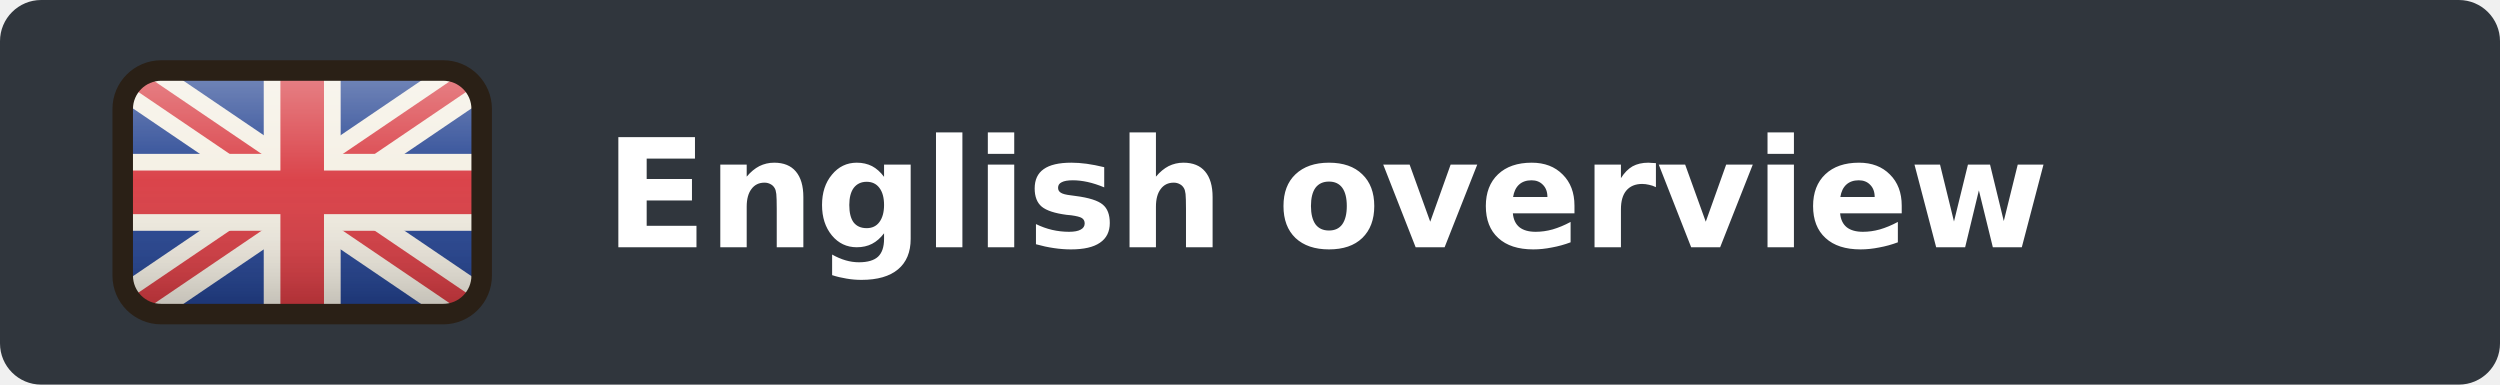
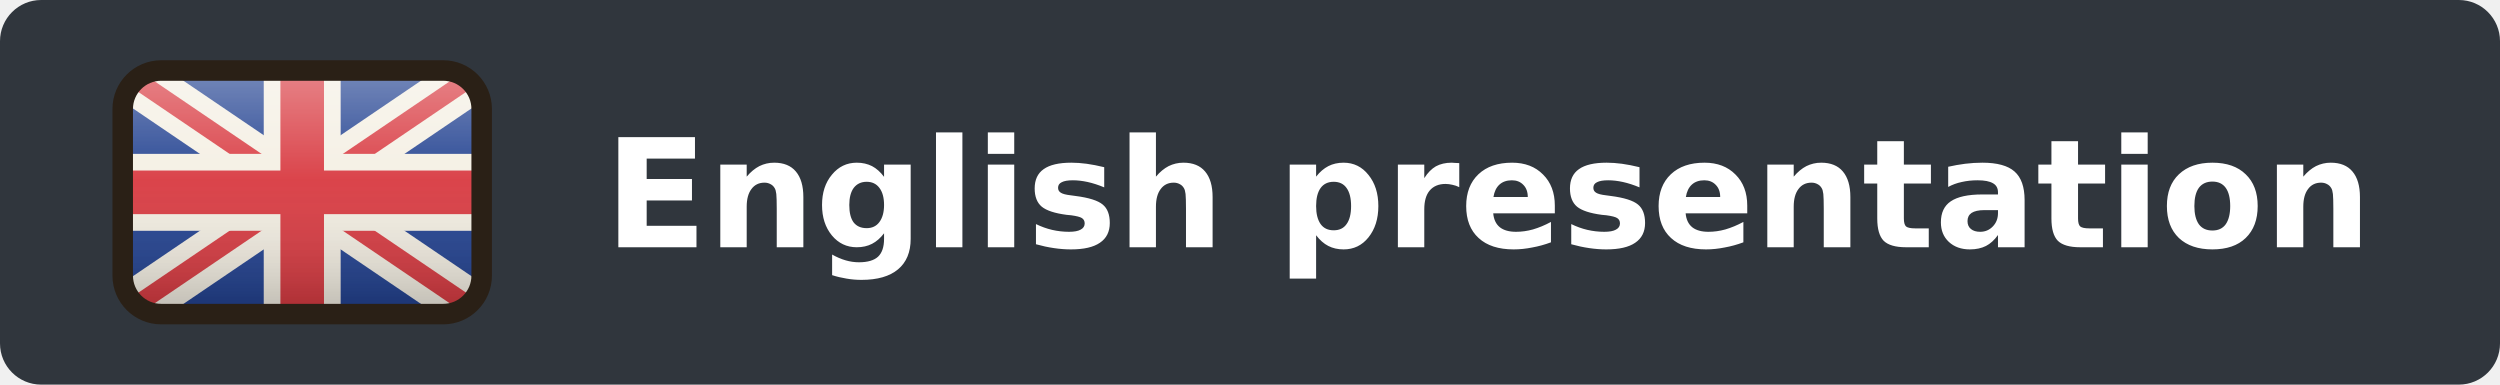
<svg xmlns="http://www.w3.org/2000/svg" width="182" height="28" viewBox="0 0 182 28" role="img" aria-labelledby="titre">
  <rect width="182" height="28" rx="3" fill="#30363d" />
  <svg x="8" y="4" width="28" height="20" viewBox="0 0 30 21">
    <defs>
      <clipPath id="c">
        <rect x="1" y="1" width="28" height="19" rx="3" />
      </clipPath>
      <linearGradient id="r" x1="0" y1="0" x2="0" y2="1">
        <stop offset="0" stop-color="#fff" stop-opacity=".38" />
        <stop offset=".45" stop-color="#fff" stop-opacity=".06" />
        <stop offset="1" stop-color="#000" stop-opacity=".22" />
      </linearGradient>
    </defs>
    <g clip-path="url(#c)">
      <rect x="1" y="1" width="28" height="19" fill="#1f3f8f" />
      <path d="M1 1 29 20M29 1 1 20" stroke="#f4efe3" stroke-width="4" />
      <path d="M1 1 29 20M29 1 1 20" stroke="#d8383f" stroke-width="1.4" />
      <path d="M15 1v19M1 10.5h28" stroke="#f4efe3" stroke-width="6" />
      <path d="M15 1v19M1 10.5h28" stroke="#d8383f" stroke-width="3.4" />
      <rect x="1" y="1" width="28" height="19" fill="url(#r)" />
    </g>
    <rect x="1" y="1" width="28" height="19" rx="3" fill="none" stroke="#2a2016" stroke-width="1.6" />
  </svg>
-   <text x="44" y="18" fill="#fff" font-family="Verdana,Geneva,DejaVu Sans,sans-serif" font-size="11" font-weight="bold">English overview</text>
+   <text x="44" y="18" fill="#fff" font-family="Verdana,Geneva,DejaVu Sans,sans-serif" font-size="11" font-weight="bold">English presentation</text>
</svg>
